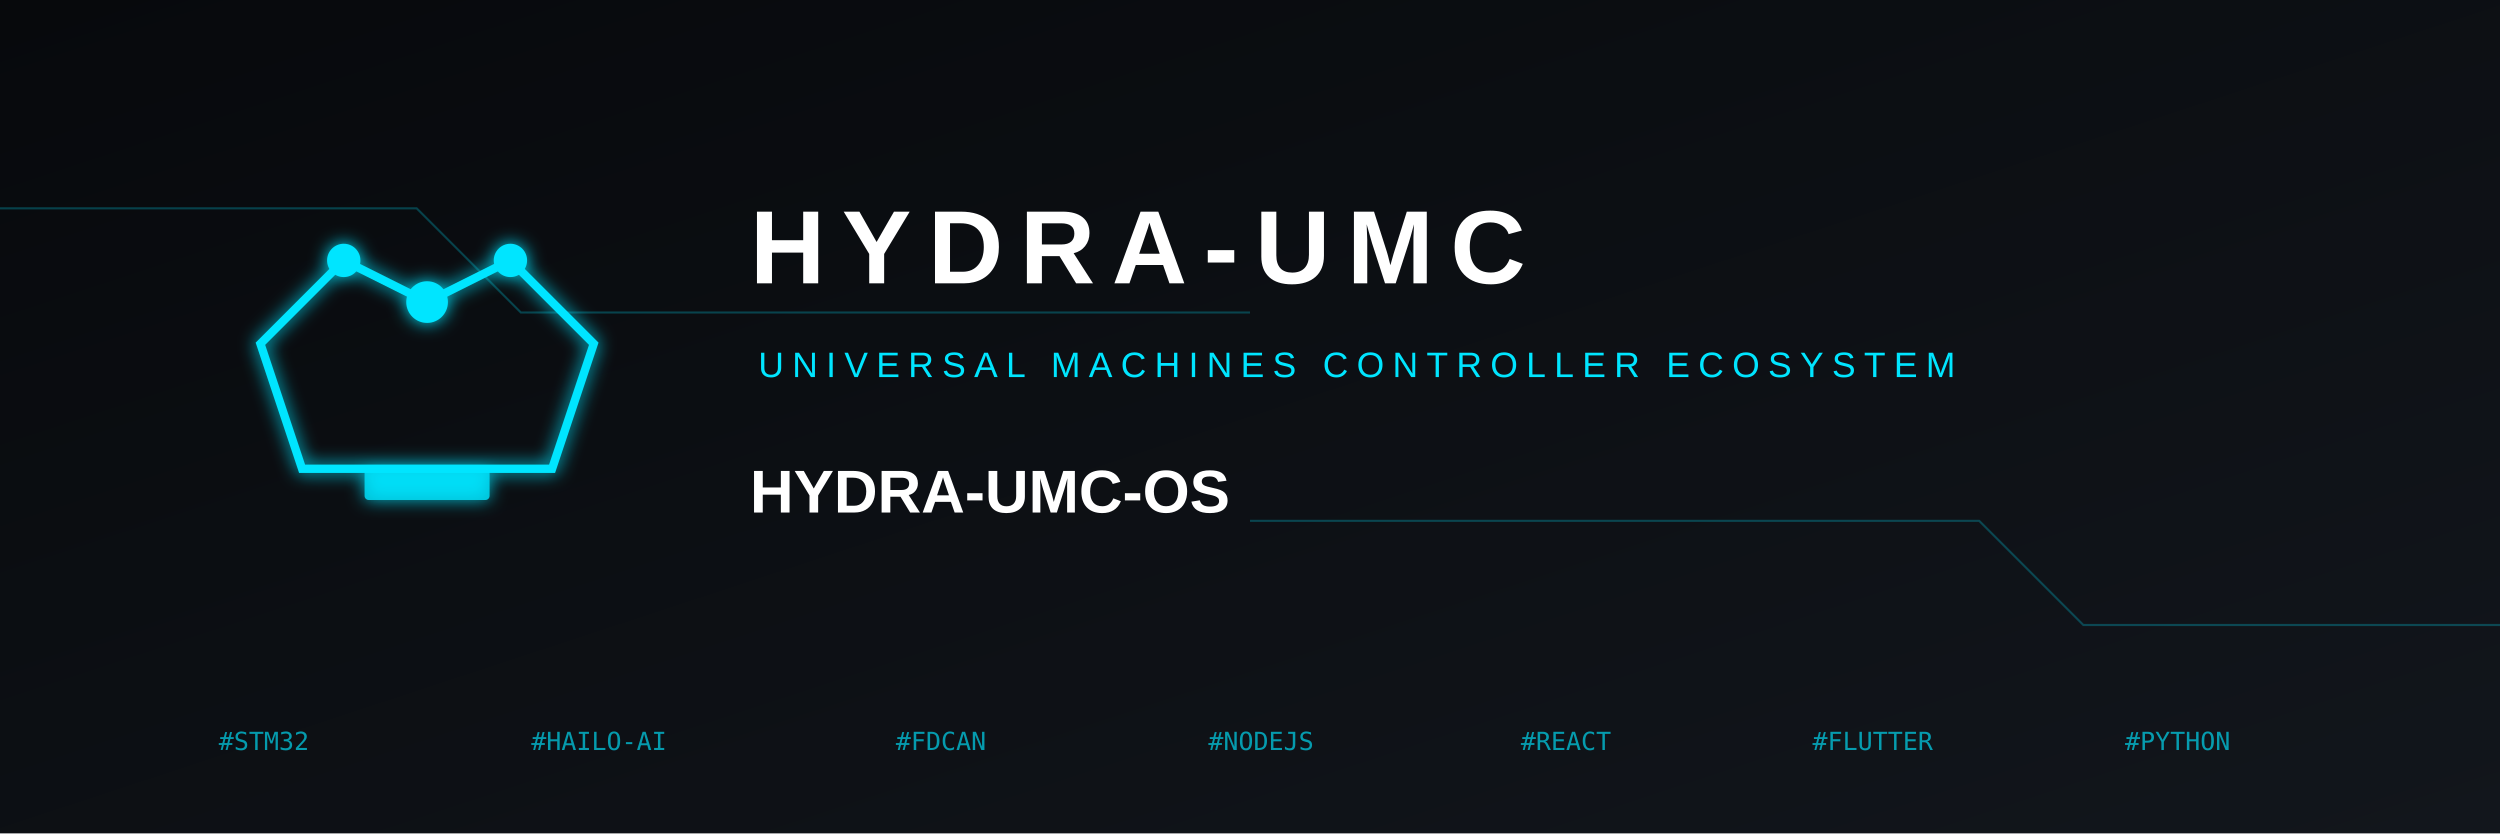
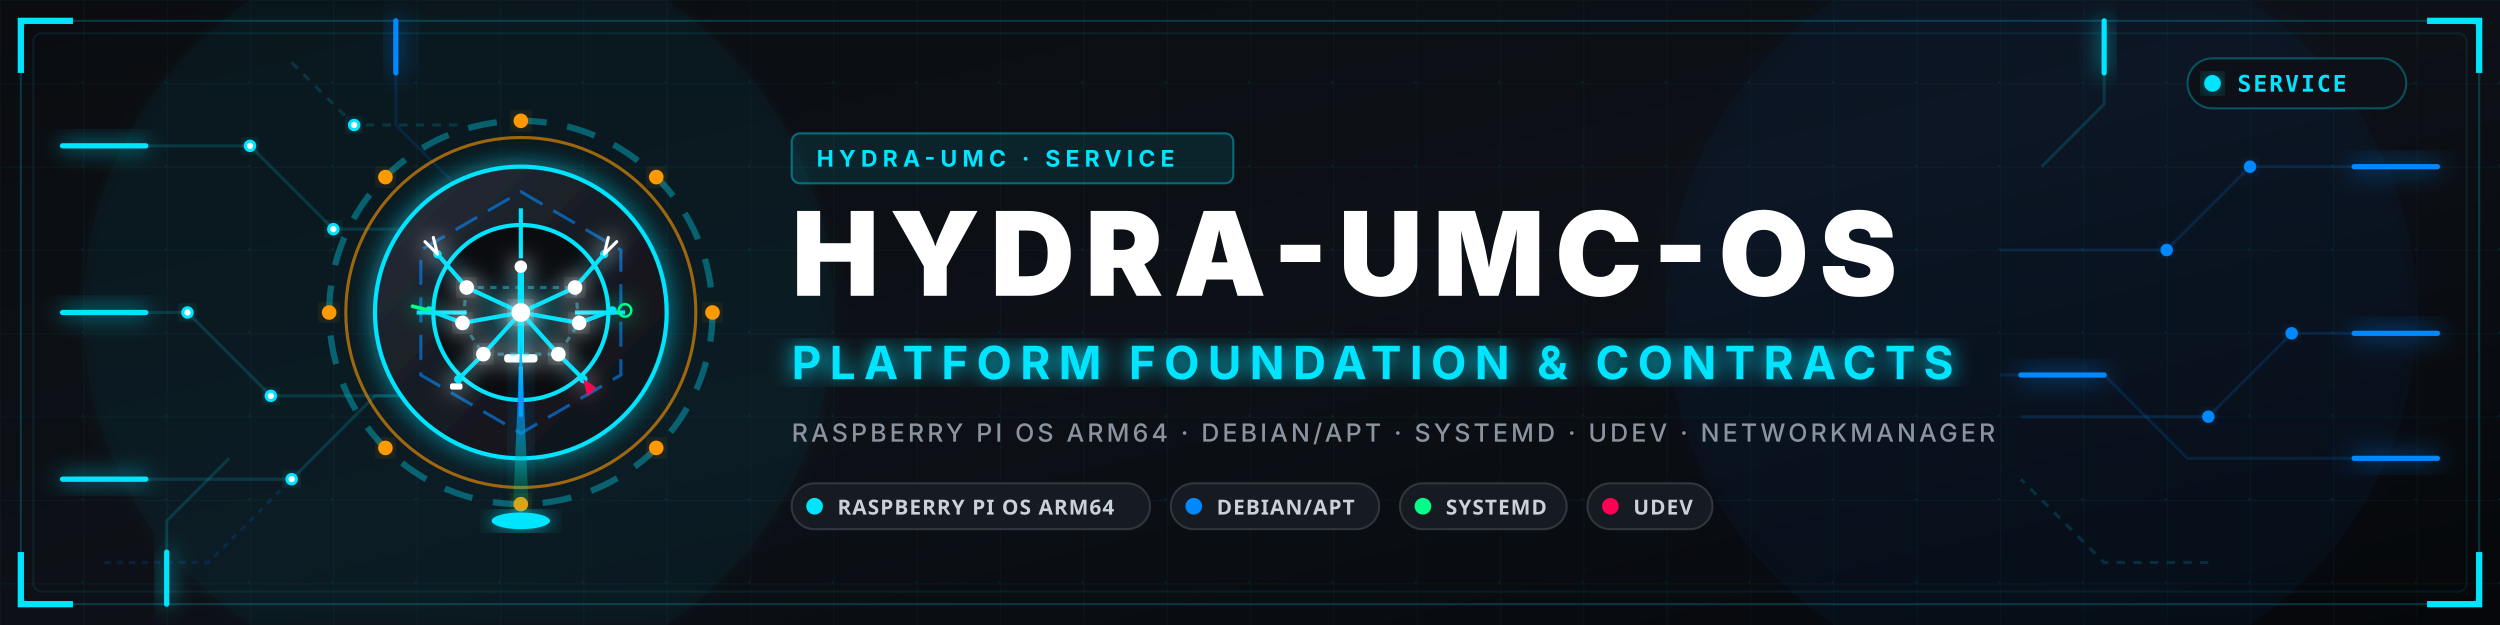
- <svg xmlns="http://www.w3.org/2000/svg" viewBox="0 0 1200 400" role="img" aria-labelledby="title desc">
+ <svg xmlns="http://www.w3.org/2000/svg" viewBox="0 0 1200 300" width="100%" height="100%">
  <defs>
-     <linearGradient id="bg" x1="0%" y1="0%" x2="100%" y2="100%">
-       <stop stop-color="#07090C" />
-       <stop offset="1" stop-color="#12161C" />
-     </linearGradient>
-     <filter id="g">
-       <feGaussianBlur stdDeviation="4" result="b" />
+     <linearGradient id="bgGlow" x1="0%" y1="0%" x2="100%" y2="100%">
+       <stop offset="0%" stop-color="#0A0C10" />
+       <stop offset="50%" stop-color="#0D1117" />
+       <stop offset="100%" stop-color="#05070A" />
+     </linearGradient>
+     <linearGradient id="cyanGlow" x1="0%" y1="0%" x2="100%" y2="0%">
+       <stop offset="0%" stop-color="#00E5FF" stop-opacity="0.8" />
+       <stop offset="100%" stop-color="#0088FF" stop-opacity="0.9" />
+     </linearGradient>
+     <linearGradient id="hydraCyanGlow" x1="0%" y1="0%" x2="100%" y2="100%">
+       <stop offset="0%" stop-color="#00F0FF" />
+       <stop offset="100%" stop-color="#0077FF" />
+     </linearGradient>
+     <linearGradient id="laserBeam" x1="0%" y1="0%" x2="0%" y2="100%">
+       <stop offset="0%" stop-color="#00E5FF" stop-opacity="1" />
+       <stop offset="40%" stop-color="#0088FF" stop-opacity="0.8" />
+       <stop offset="100%" stop-color="#00FF88" stop-opacity="0" />
+     </linearGradient>
+     <linearGradient id="metalGradient" x1="0%" y1="0%" x2="100%" y2="100%">
+       <stop offset="0%" stop-color="#2A303C" />
+       <stop offset="50%" stop-color="#161B22" />
+       <stop offset="100%" stop-color="#0D1117" />
+     </linearGradient>
+     <filter id="glowCyan" x="-20%" y="-20%" width="140%" height="140%">
+       <feGaussianBlur stdDeviation="5" result="blur" />
      <feMerge>
-         <feMergeNode in="b" />
+         <feMergeNode in="blur" />
        <feMergeNode in="SourceGraphic" />
      </feMerge>
    </filter>
+     <filter id="glowBlue" x="-20%" y="-20%" width="140%" height="140%">
+       <feGaussianBlur stdDeviation="6" result="blur" />
+       <feMerge>
+         <feMergeNode in="blur" />
+         <feMergeNode in="SourceGraphic" />
+       </feMerge>
+     </filter>
+     <filter id="glowBeam" x="-30%" y="-30%" width="160%" height="160%">
+       <feGaussianBlur stdDeviation="8" result="blur" />
+       <feMerge>
+         <feMergeNode in="blur" />
+         <feMergeNode in="SourceGraphic" />
+       </feMerge>
+     </filter>
+     <pattern id="cyberGrid" width="40" height="40" patternUnits="userSpaceOnUse">
+       <path d="M 40 0 L 0 0 0 40" fill="none" stroke="#00E5FF" stroke-opacity="0.04" stroke-width="1" />
+       <circle cx="40" cy="40" r="1" fill="#00E5FF" fill-opacity="0.1" />
+     </pattern>
+     <g id="pcbNode">
+       <circle cx="0" cy="0" r="3" fill="#00E5FF" filter="url(#glowCyan)" />
+       <circle cx="0" cy="0" r="1.5" fill="#FFFFFF" />
+     </g>
  </defs>
-   <rect width="1200" height="400" fill="url(#bg)" />
-   <g fill="none" stroke="#00E5FF" stroke-width="1" opacity=".25">
-     <path d="M0 100H200L250 150H600" />
-     <path d="M1200 300H1000L950 250H600" />
-   </g>
-   <g transform="translate(205 185)" filter="url(#g)">
-     <path d="M-60,40 -80,-20 -40,-60 0,-40 40,-60 80,-20 60,40Z" fill="none" stroke="#00E5FF" stroke-width="4" />
-     <circle cy="-40" r="10" fill="#00E5FF" />
-     <circle cx="-40" cy="-60" r="8" fill="#00E5FF" />
-     <circle cx="40" cy="-60" r="8" fill="#00E5FF" />
-     <rect x="-30" y="40" width="60" height="15" rx="2" fill="#00E5FF" opacity=".8" />
-   </g>
-   <text x="360" y="136" font-family="Arial,sans-serif" font-size="50" font-weight="bold" fill="#FFF" letter-spacing="8">HYDRA-UMC</text>
-   <text x="364" y="181" font-family="Arial,sans-serif" font-size="17" fill="#00E5FF" letter-spacing="4">UNIVERSAL MACHINES CONTROLLER ECOSYSTEM</text>
-   <text x="360" y="246" font-family="Arial,sans-serif" font-size="29" font-weight="bold" fill="#FFF">HYDRA-UMC-OS</text>
-   <g font-family="monospace" font-size="12" fill="#00E5FF" opacity=".65">
-     <text x="105" y="360">#STM32</text>
-     <text x="255" y="360">#HAILO-AI</text>
-     <text x="430" y="360">#FDCAN</text>
-     <text x="580" y="360">#NODEJS</text>
-     <text x="730" y="360">#REACT</text>
-     <text x="870" y="360">#FLUTTER</text>
-     <text x="1020" y="360">#PYTHON</text>
+   <rect width="1200" height="300" fill="url(#bgGlow)" />
+   <rect width="1200" height="300" fill="url(#cyberGrid)" />
+   <circle cx="220" cy="150" r="180" fill="#00E5FF" fill-opacity="0.03" filter="url(#glowCyan)">
+     <animate attributeName="fill-opacity" values="0.02;0.05;0.02" dur="6s" repeatCount="indefinite" />
+   </circle>
+   <circle cx="980" cy="150" r="180" fill="#0077FF" fill-opacity="0.03" filter="url(#glowBlue)">
+     <animate attributeName="fill-opacity" values="0.02;0.05;0.02" dur="6s" repeatCount="indefinite" />
+   </circle>
+   <rect x="10" y="10" width="1180" height="280" fill="none" stroke="#00E5FF" stroke-opacity="0.2" stroke-width="1" rx="6" />
+   <rect x="16" y="16" width="1168" height="268" fill="none" stroke="#00E5FF" stroke-opacity="0.08" stroke-width="1" rx="4" />
+   <path d="M 10 35 L 10 10 L 35 10" fill="none" stroke="#00E5FF" stroke-width="3">
+     <animate attributeName="stroke-opacity" values="0.6;1;0.6" dur="3s" repeatCount="indefinite" />
+   </path>
+   <path d="M 1190 35 L 1190 10 L 1165 10" fill="none" stroke="#00E5FF" stroke-width="3">
+     <animate attributeName="stroke-opacity" values="0.6;1;0.6" dur="3s" repeatCount="indefinite" />
+   </path>
+   <path d="M 10 265 L 10 290 L 35 290" fill="none" stroke="#00E5FF" stroke-width="3">
+     <animate attributeName="stroke-opacity" values="0.6;1;0.6" dur="3s" repeatCount="indefinite" />
+   </path>
+   <path d="M 1190 265 L 1190 290 L 1165 290" fill="none" stroke="#00E5FF" stroke-width="3">
+     <animate attributeName="stroke-opacity" values="0.6;1;0.6" dur="3s" repeatCount="indefinite" />
+   </path>
+   <g stroke="#00E5FF" stroke-opacity="0.15" stroke-width="1.5" fill="none">
+     <path d="M 30 70 L 120 70 L 160 110 L 240 110" />
+     <path d="M 30 150 L 90 150 L 130 190 L 220 190" />
+     <path d="M 30 230 L 140 230 L 180 190 L 210 190" />
+     <path d="M 80 290 L 80 250 L 110 220" />
+     <path d="M 190 10 L 190 60 L 220 90" stroke="#0077FF" stroke-opacity="0.15" />
+     <path d="M 140 30 L 170 60 L 220 60" stroke-dasharray="4,4" />
+     <path d="M 50 270 L 100 270 L 140 230" stroke="#0077FF" stroke-opacity="0.15" stroke-dasharray="3,3" />
+   </g>
+   <g fill="none" stroke-linecap="round" stroke-linejoin="round">
+     <path d="M 30 70 L 120 70 L 160 110 L 240 110" stroke="#00E5FF" stroke-width="2.5" stroke-dasharray="40, 240" filter="url(#glowCyan)">
+       <animate attributeName="stroke-dashoffset" values="280;0" dur="3s" repeatCount="indefinite" />
+     </path>
+     <path d="M 30 150 L 90 150 L 130 190 L 220 190" stroke="#00E5FF" stroke-width="2.5" stroke-dasharray="40, 220" filter="url(#glowCyan)">
+       <animate attributeName="stroke-dashoffset" values="260;0" dur="3.5s" repeatCount="indefinite" />
+     </path>
+     <path d="M 30 230 L 140 230 L 180 190 L 210 190" stroke="#00E5FF" stroke-width="2.5" stroke-dasharray="40, 230" filter="url(#glowCyan)">
+       <animate attributeName="stroke-dashoffset" values="270;0" dur="3.2s" repeatCount="indefinite" />
+     </path>
+     <path d="M 80 290 L 80 250 L 110 220" stroke="#00E5FF" stroke-width="2.5" stroke-dasharray="25, 100" filter="url(#glowCyan)">
+       <animate attributeName="stroke-dashoffset" values="125;0" dur="2.5s" repeatCount="indefinite" />
+     </path>
+     <path d="M 190 10 L 190 60 L 220 90" stroke="#0088FF" stroke-width="2.5" stroke-dasharray="25, 90" filter="url(#glowBlue)">
+       <animate attributeName="stroke-dashoffset" values="115;0" dur="2.8s" repeatCount="indefinite" />
+     </path>
+   </g>
+   <use href="#pcbNode" x="120" y="70" />
+   <use href="#pcbNode" x="160" y="110" />
+   <use href="#pcbNode" x="90" y="150" />
+   <use href="#pcbNode" x="130" y="190" />
+   <use href="#pcbNode" x="140" y="230" />
+   <use href="#pcbNode" x="170" y="60" />
+   <g stroke="#0088FF" stroke-opacity="0.15" stroke-width="1.5" fill="none">
+     <path d="M 1170 80 L 1080 80 L 1040 120 L 960 120" />
+     <path d="M 1170 160 L 1100 160 L 1060 200 L 970 200" />
+     <path d="M 1170 220 L 1050 220 L 1010 180 M 1010 180 L 960 180" />
+     <path d="M 1010 10 L 1010 50 L 980 80" stroke="#00E5FF" stroke-opacity="0.15" />
+     <path d="M 1060 270 L 1010 270 L 970 230" stroke="#00E5FF" stroke-opacity="0.15" stroke-dasharray="4,4" />
+   </g>
+   <g fill="none" stroke-linecap="round" stroke-linejoin="round">
+     <path d="M 1170 80 L 1080 80 L 1040 120 L 960 120" stroke="#0088FF" stroke-width="2.5" stroke-dasharray="40, 230" filter="url(#glowBlue)">
+       <animate attributeName="stroke-dashoffset" values="0;270" dur="3.5s" repeatCount="indefinite" />
+     </path>
+     <path d="M 1170 160 L 1100 160 L 1060 200 L 970 200" stroke="#0088FF" stroke-width="2.5" stroke-dasharray="40, 240" filter="url(#glowBlue)">
+       <animate attributeName="stroke-dashoffset" values="0;280" dur="3.8s" repeatCount="indefinite" />
+     </path>
+     <path d="M 1170 220 L 1050 220 L 1010 180 M 1010 180 L 960 180" stroke="#0088FF" stroke-width="2.5" stroke-dasharray="40, 250" filter="url(#glowBlue)">
+       <animate attributeName="stroke-dashoffset" values="0;290" dur="4s" repeatCount="indefinite" />
+     </path>
+     <path d="M 1010 10 L 1010 50 L 980 80" stroke="#00E5FF" stroke-width="2.5" stroke-dasharray="25, 95" filter="url(#glowCyan)">
+       <animate attributeName="stroke-dashoffset" values="0;120" dur="2.6s" repeatCount="indefinite" />
+     </path>
+   </g>
+   <circle cx="1080" cy="80" r="3" fill="#0088FF" filter="url(#glowBlue)" />
+   <circle cx="1040" cy="120" r="3" fill="#0088FF" filter="url(#glowBlue)" />
+   <circle cx="1100" cy="160" r="3" fill="#0088FF" filter="url(#glowBlue)" />
+   <circle cx="1060" cy="200" r="3" fill="#0088FF" filter="url(#glowBlue)" />
+   <g transform="translate(250, 150)">
+     <g>
+       <circle cx="0" cy="0" r="92" fill="none" stroke="#00E5FF" stroke-opacity="0.35" stroke-width="3" stroke-dasharray="14,10" />
+       <circle cx="0" cy="0" r="84" fill="none" stroke="#FF9900" stroke-opacity="0.6" stroke-width="1.5" />
+       <circle cx="92" cy="0" r="3.5" fill="#FF9900" filter="url(#glowBlue)" />
+       <circle cx="65" cy="65" r="3.5" fill="#FF9900" filter="url(#glowBlue)" />
+       <circle cx="0" cy="92" r="3.5" fill="#FF9900" filter="url(#glowBlue)" />
+       <circle cx="-65" cy="65" r="3.5" fill="#FF9900" filter="url(#glowBlue)" />
+       <circle cx="-92" cy="0" r="3.5" fill="#FF9900" filter="url(#glowBlue)" />
+       <circle cx="-65" cy="-65" r="3.5" fill="#FF9900" filter="url(#glowBlue)" />
+       <circle cx="0" cy="-92" r="3.5" fill="#FF9900" filter="url(#glowBlue)" />
+       <circle cx="65" cy="-65" r="3.5" fill="#FF9900" filter="url(#glowBlue)" />
+       <animateTransform attributeName="transform" type="rotate" from="0 0 0" to="360 0 0" dur="25s" repeatCount="indefinite" />
+     </g>
+     <circle cx="0" cy="0" r="70" fill="url(#metalGradient)" stroke="#00E5FF" stroke-width="2" filter="url(#glowCyan)" />
+     <g>
+       <polygon points="0,-58 48,-30 48,30 0,58 -48,30 -48,-30" fill="none" stroke="#0088FF" stroke-width="1.5" stroke-dasharray="12,6" opacity="0.6" />
+       <animateTransform attributeName="transform" type="rotate" from="360 0 0" to="0 0 0" dur="18s" repeatCount="indefinite" />
+     </g>
+     <circle cx="0" cy="0" r="42" fill="#0A0C10" stroke="#00E5FF" stroke-width="2" />
+     <line x1="-50" y1="0" x2="-26" y2="0" stroke="#00E5FF" stroke-width="2" />
+     <line x1="26" y1="0" x2="50" y2="0" stroke="#00E5FF" stroke-width="2" />
+     <line x1="0" y1="-50" x2="0" y2="-26" stroke="#00E5FF" stroke-width="2" />
+     <line x1="0" y1="26" x2="0" y2="50" stroke="#00E5FF" stroke-width="2" />
+     <g id="hydra8ArmSystem" filter="url(#glowCyan)">
+       <line x1="0" y1="0" x2="0" y2="22" stroke="#00E5FF" stroke-width="3" stroke-linecap="round" />
+       <rect x="-8" y="20" width="16" height="4" rx="1.5" fill="#FFFFFF" />
+       <line x1="0" y1="0" x2="0" y2="-22" stroke="#00E5FF" stroke-width="3" stroke-linecap="round" />
+       <circle cx="0" cy="-22" r="3" fill="#FFFFFF" />
+       <path d="M -26 -12 L -28 5 L -18 20 L 18 20 L 28 5 L 26 -12 Z" fill="none" stroke="#00E5FF" stroke-width="1.5" stroke-dasharray="3,3" opacity="0.4" />
+       <path d="M 0 0 L -26 -12 M 0 0 L -28 5 M 0 0 L -18 20 M 0 0 L 18 20 M 0 0 L 28 5 M 0 0 L 26 -12" stroke="#00E5FF" stroke-width="2" stroke-linecap="round" />
+       <g transform="translate(-26, -12)">
+         <g>
+           <animateTransform attributeName="transform" type="rotate" values="-25;15;-25" dur="3.4s" repeatCount="indefinite" />
+           <line x1="0" y1="0" x2="-14" y2="-16" stroke="#00E5FF" stroke-width="2" stroke-linecap="round" />
+           <circle cx="-14" cy="-16" r="2" fill="#00E5FF" />
+           <g transform="translate(-14, -16)">
+             <animateTransform attributeName="transform" type="rotate" values="30;-20;30" dur="3.4s" repeatCount="indefinite" />
+             <path d="M 0 0 L -6 -6 M 0 0 L -2 -8" stroke="#FFFFFF" stroke-width="1.5" stroke-linecap="round" />
+           </g>
+         </g>
+       </g>
+       <g transform="translate(-28, 5)">
+         <g>
+           <animateTransform attributeName="transform" type="rotate" values="-18;22;-18" dur="4.0s" repeatCount="indefinite" />
+           <line x1="0" y1="0" x2="-16" y2="-6" stroke="#00E5FF" stroke-width="2" stroke-linecap="round" />
+           <circle cx="-16" cy="-6" r="2" fill="#00E5FF" />
+           <g transform="translate(-16, -6)">
+             <animateTransform attributeName="transform" type="rotate" values="-25;25;-25" dur="4.0s" repeatCount="indefinite" />
+             <line x1="0" y1="0" x2="-8" y2="-2" stroke="#00FF88" stroke-width="1.8" stroke-linecap="round" />
+           </g>
+         </g>
+       </g>
+       <g transform="translate(-18, 20)">
+         <g>
+           <animateTransform attributeName="transform" type="rotate" values="-15;20;-15" dur="4.5s" repeatCount="indefinite" />
+           <line x1="0" y1="0" x2="-12" y2="12" stroke="#00E5FF" stroke-width="2" stroke-linecap="round" />
+           <circle cx="-12" cy="12" r="2" fill="#00E5FF" />
+           <g transform="translate(-12, 12)">
+             <animateTransform attributeName="transform" type="rotate" values="20;-15;20" dur="4.5s" repeatCount="indefinite" />
+             <rect x="-4" y="2" width="6" height="3" rx="1" fill="#FFFFFF" />
+           </g>
+         </g>
+       </g>
+       <g transform="translate(18, 20)">
+         <g>
+           <animateTransform attributeName="transform" type="rotate" values="15;-20;15" dur="4.2s" repeatCount="indefinite" />
+           <line x1="0" y1="0" x2="12" y2="12" stroke="#00E5FF" stroke-width="2" stroke-linecap="round" />
+           <circle cx="12" cy="12" r="2" fill="#00E5FF" />
+           <g transform="translate(12, 12)">
+             <animateTransform attributeName="transform" type="rotate" values="-20;15;-20" dur="4.2s" repeatCount="indefinite" />
+             <polygon points="0,0 6,4 2,8" fill="#FF0055" />
+           </g>
+         </g>
+       </g>
+       <g transform="translate(28, 5)">
+         <g>
+           <animateTransform attributeName="transform" type="rotate" values="22;-18;22" dur="3.8s" repeatCount="indefinite" />
+           <line x1="0" y1="0" x2="16" y2="-6" stroke="#00E5FF" stroke-width="2" stroke-linecap="round" />
+           <circle cx="16" cy="-6" r="2" fill="#00E5FF" />
+           <g transform="translate(16, -6)">
+             <animateTransform attributeName="transform" type="rotate" values="20;-20;20" dur="3.8s" repeatCount="indefinite" />
+             <circle cx="6" cy="0" r="3" fill="none" stroke="#00FF88" stroke-width="1.2" />
+           </g>
+         </g>
+       </g>
+       <g transform="translate(26, -12)">
+         <g>
+           <animateTransform attributeName="transform" type="rotate" values="25;-15;25" dur="3.2s" repeatCount="indefinite" />
+           <line x1="0" y1="0" x2="14" y2="-16" stroke="#00E5FF" stroke-width="2" stroke-linecap="round" />
+           <circle cx="14" cy="-16" r="2" fill="#00E5FF" />
+           <g transform="translate(14, -16)">
+             <animateTransform attributeName="transform" type="rotate" values="-30;20;-30" dur="3.2s" repeatCount="indefinite" />
+             <path d="M 0 0 L 6 -6 M 0 0 L 2 -8" stroke="#FFFFFF" stroke-width="1.5" stroke-linecap="round" />
+           </g>
+         </g>
+       </g>
+       <circle cx="0" cy="0" r="4.5" fill="#FFFFFF" filter="url(#glowCyan)" />
+       <circle cx="-26" cy="-12" r="3.5" fill="#FFFFFF" filter="url(#glowCyan)" />
+       <circle cx="-28" cy="5" r="3.5" fill="#FFFFFF" filter="url(#glowCyan)" />
+       <circle cx="-18" cy="20" r="3.5" fill="#FFFFFF" filter="url(#glowCyan)" />
+       <circle cx="18" cy="20" r="3.5" fill="#FFFFFF" filter="url(#glowCyan)" />
+       <circle cx="28" cy="5" r="3.5" fill="#FFFFFF" filter="url(#glowCyan)" />
+       <circle cx="26" cy="-12" r="3.5" fill="#FFFFFF" filter="url(#glowCyan)" />
+     </g>
+   </g>
+   <path d="M 250 157 L 246 250 L 254 250 Z" fill="url(#laserBeam)" filter="url(#glowBeam)">
+     <animate attributeName="opacity" values="0.3;1;0.3" dur="1.2s" repeatCount="indefinite" />
+   </path>
+   <ellipse cx="250" cy="250" rx="14" ry="4" fill="#00E5FF" filter="url(#glowCyan)">
+     <animate attributeName="rx" values="10;18;10" dur="1.2s" repeatCount="indefinite" />
+     <animate attributeName="opacity" values="0.4;1;0.4" dur="1.2s" repeatCount="indefinite" />
+   </ellipse>
+   <g transform="translate(380, 0)">
+     <g transform="translate(0, 82)">
+       <rect x="0" y="-18" width="212" height="24" rx="4" fill="#00E5FF" fill-opacity="0.1" stroke="#00E5FF" stroke-opacity="0.4" stroke-width="1">
+         <animate attributeName="stroke-opacity" values="0.3;0.8;0.3" dur="4s" repeatCount="indefinite" />
+       </rect>
+       <text x="12" y="-2" font-family="'Inter', 'Segoe UI', 'Roboto', sans-serif" font-weight="700" font-size="11" fill="#00E5FF" letter-spacing="2.5">HYDRA-UMC · SERVICE</text>
+     </g>
+     <text x="0" y="142" font-family="'Inter', 'Segoe UI', 'Roboto', sans-serif" font-weight="900" font-size="56" fill="#FFFFFF" letter-spacing="5">HYDRA-UMC-OS</text>
+     <text x="0" y="182" font-family="'Inter', 'Segoe UI', 'Roboto', sans-serif" font-weight="700" font-size="22" fill="#00E5FF" letter-spacing="4" filter="url(#glowCyan)">PLATFORM FOUNDATION &amp; CONTRACTS</text>
+     <text x="0" y="212" font-family="'Inter', 'Segoe UI', 'Roboto', sans-serif" font-weight="500" font-size="12" fill="#8B949E" letter-spacing="1.5">RASPBERRY PI OS ARM64 · DEBIAN/APT · SYSTEMD · UDEV · NETWORKMANAGER</text>
+     <g transform="translate(0, 232)">
+       <rect x="0" y="0" width="172" height="22" rx="11" fill="#161B22" stroke="#30363D" stroke-width="1" />
+       <circle cx="11" cy="11" r="4" fill="#00E5FF">
+         <animate attributeName="opacity" values="0.5;1;0.5" dur="2.0s" repeatCount="indefinite" />
+       </circle>
+       <text x="22" y="15" font-family="sans-serif" font-weight="600" font-size="10" fill="#C9D1D9" letter-spacing="0.5">RASPBERRY PI OS ARM64</text>
+       <rect x="182" y="0" width="100" height="22" rx="11" fill="#161B22" stroke="#30363D" stroke-width="1" />
+       <circle cx="193" cy="11" r="4" fill="#0088FF">
+         <animate attributeName="opacity" values="0.5;1;0.5" dur="2.2s" repeatCount="indefinite" />
+       </circle>
+       <text x="204" y="15" font-family="sans-serif" font-weight="600" font-size="10" fill="#C9D1D9" letter-spacing="0.5">DEBIAN/APT</text>
+       <rect x="292" y="0" width="80" height="22" rx="11" fill="#161B22" stroke="#30363D" stroke-width="1" />
+       <circle cx="303" cy="11" r="4" fill="#00FF88">
+         <animate attributeName="opacity" values="0.5;1;0.5" dur="2.4s" repeatCount="indefinite" />
+       </circle>
+       <text x="314" y="15" font-family="sans-serif" font-weight="600" font-size="10" fill="#C9D1D9" letter-spacing="0.5">SYSTEMD</text>
+       <rect x="382" y="0" width="60" height="22" rx="11" fill="#161B22" stroke="#30363D" stroke-width="1" />
+       <circle cx="393" cy="11" r="4" fill="#FF0055">
+         <animate attributeName="opacity" values="0.5;1;0.5" dur="2.6s" repeatCount="indefinite" />
+       </circle>
+       <text x="404" y="15" font-family="sans-serif" font-weight="600" font-size="10" fill="#C9D1D9" letter-spacing="0.5">UDEV</text>
+     </g>
+   </g>
+   <g transform="translate(1060, 42)">
+     <rect x="-10" y="-14" width="105" height="24" rx="12" fill="#0D1117" stroke="#00E5FF" stroke-opacity="0.3" stroke-width="1" />
+     <circle cx="2" cy="-2" r="4" fill="#00E5FF" filter="url(#glowCyan)">
+       <animate attributeName="opacity" values="0.3;1;0.3" dur="1.5s" repeatCount="indefinite" />
+     </circle>
+     <text x="14" y="2" font-family="monospace" font-weight="700" font-size="11" fill="#00E5FF" letter-spacing="1">SERVICE</text>
  </g>
</svg>
